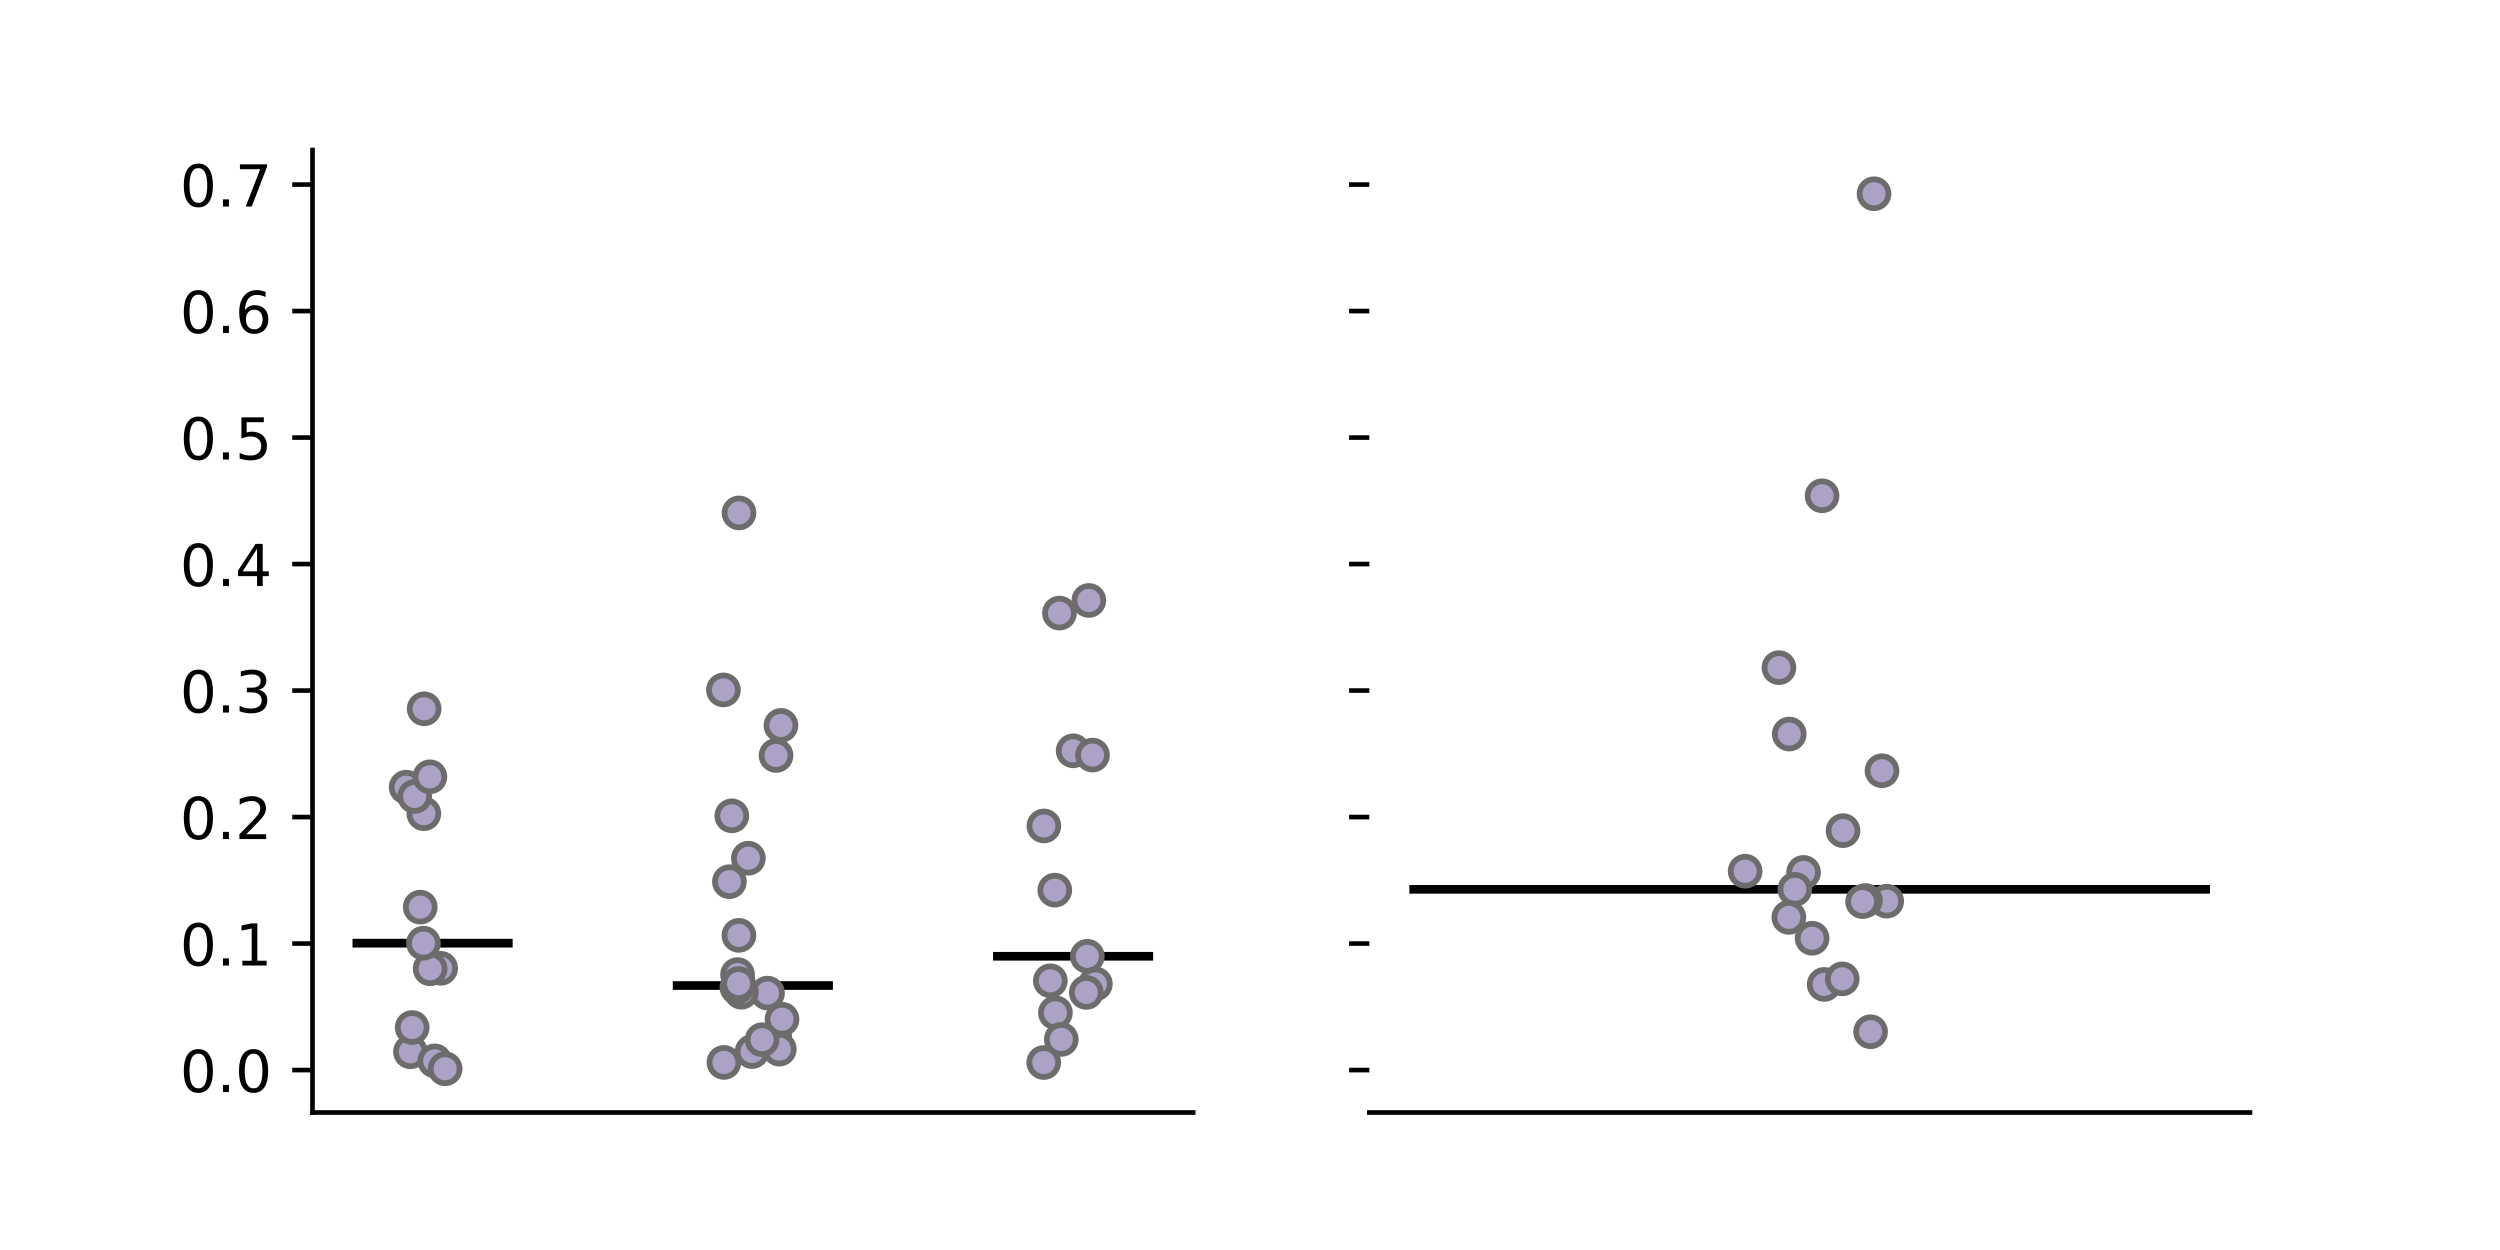
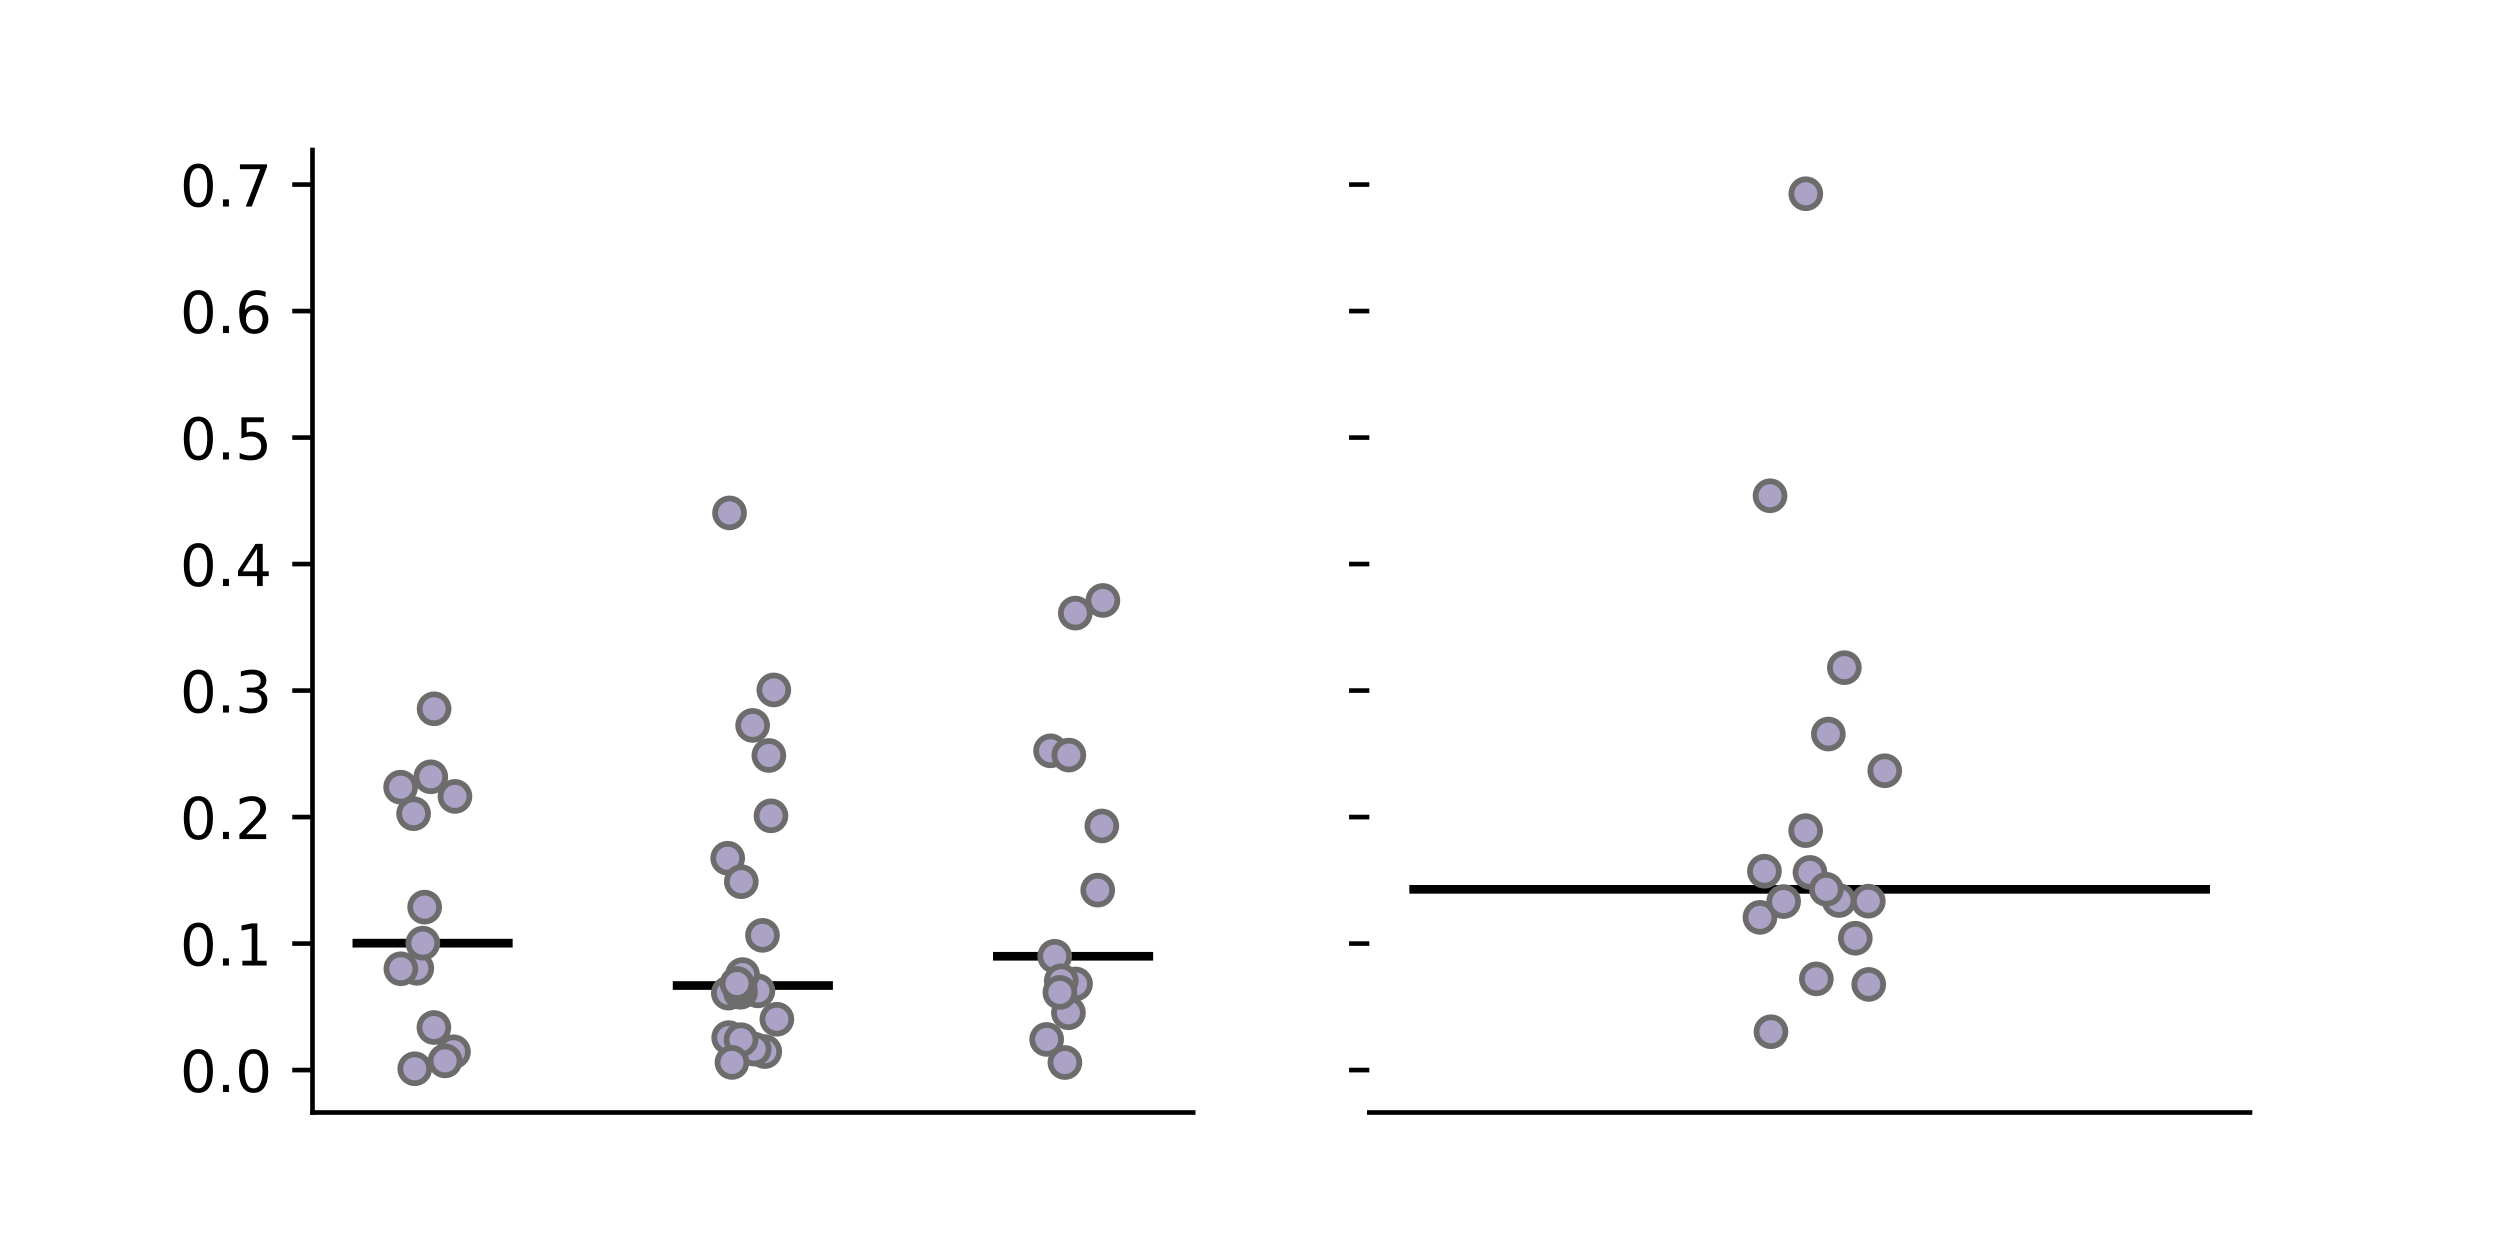
<svg xmlns="http://www.w3.org/2000/svg" xmlns:xlink="http://www.w3.org/1999/xlink" width="432pt" height="216pt" viewBox="0 0 432 216" version="1.1">
  <defs>
    <style type="text/css">*{stroke-linejoin: round; stroke-linecap: butt}</style>
  </defs>
  <g id="figure_1">
    <g id="patch_1">
      <path d="M 0 216  L 432 216  L 432 0  L 0 0  z " style="fill: #ffffff" />
    </g>
    <g id="axes_1">
      <g id="patch_2">
        <path d="M 54 192.24  L 206.182 192.24  L 206.182 25.92  L 54 25.92  z " style="fill: #ffffff" />
      </g>
      <g id="matplotlib.axis_1" />
      <g id="matplotlib.axis_2">
        <g id="ytick_1">
          <g id="line2d_1">
            <defs>
-               <path id="ma3f46f3d99" d="M 0 0  L -3.5 0  " style="stroke: #000000; stroke-width: 0.8" />
+               <path id="m8fee4d2680" d="M 0 0  L -3.5 0  " style="stroke: #000000; stroke-width: 0.8" />
            </defs>
            <g>
-               <use xlink:href="#ma3f46f3d99" x="54" y="184.909" style="stroke: #000000; stroke-width: 0.8" />
+               <use xlink:href="#m8fee4d2680" x="54" y="184.909" style="stroke: #000000; stroke-width: 0.8" />
            </g>
          </g>
          <g id="text_1">
            <g transform="translate(31.09688 188.7086) scale(0.1 -0.1)">
              <defs>
                <path id="DejaVuSans-30" d="M 2034 4250  Q 1547 4250 1301 3770  Q 1056 3291 1056 2328  Q 1056 1369 1301 889  Q 1547 409 2034 409  Q 2525 409 2770 889  Q 3016 1369 3016 2328  Q 3016 3291 2770 3770  Q 2525 4250 2034 4250  z M 2034 4750  Q 2819 4750 3233 4129  Q 3647 3509 3647 2328  Q 3647 1150 3233 529  Q 2819 -91 2034 -91  Q 1250 -91 836 529  Q 422 1150 422 2328  Q 422 3509 836 4129  Q 1250 4750 2034 4750  z " transform="scale(0.015625)" />
                <path id="DejaVuSans-2e" d="M 684 794  L 1344 794  L 1344 0  L 684 0  L 684 794  z " transform="scale(0.015625)" />
              </defs>
              <use xlink:href="#DejaVuSans-30" />
              <use xlink:href="#DejaVuSans-2e" x="63.623" />
              <use xlink:href="#DejaVuSans-30" x="95.41" />
            </g>
          </g>
        </g>
        <g id="ytick_2">
          <g id="line2d_2">
            <g>
-               <use xlink:href="#ma3f46f3d99" x="54" y="163.05" style="stroke: #000000; stroke-width: 0.8" />
+               <use xlink:href="#m8fee4d2680" x="54" y="163.05" style="stroke: #000000; stroke-width: 0.8" />
            </g>
          </g>
          <g id="text_2">
            <g transform="translate(31.09688 166.8491) scale(0.1 -0.1)">
              <defs>
                <path id="DejaVuSans-31" d="M 794 531  L 1825 531  L 1825 4091  L 703 3866  L 703 4441  L 1819 4666  L 2450 4666  L 2450 531  L 3481 531  L 3481 0  L 794 0  L 794 531  z " transform="scale(0.015625)" />
              </defs>
              <use xlink:href="#DejaVuSans-30" />
              <use xlink:href="#DejaVuSans-2e" x="63.623" />
              <use xlink:href="#DejaVuSans-31" x="95.41" />
            </g>
          </g>
        </g>
        <g id="ytick_3">
          <g id="line2d_3">
            <g>
-               <use xlink:href="#ma3f46f3d99" x="54" y="141.19" style="stroke: #000000; stroke-width: 0.8" />
+               <use xlink:href="#m8fee4d2680" x="54" y="141.19" style="stroke: #000000; stroke-width: 0.8" />
            </g>
          </g>
          <g id="text_3">
            <g transform="translate(31.09688 144.9896) scale(0.1 -0.1)">
              <defs>
                <path id="DejaVuSans-32" d="M 1228 531  L 3431 531  L 3431 0  L 469 0  L 469 531  Q 828 903 1448 1529  Q 2069 2156 2228 2338  Q 2531 2678 2651 2914  Q 2772 3150 2772 3378  Q 2772 3750 2511 3984  Q 2250 4219 1831 4219  Q 1534 4219 1204 4116  Q 875 4013 500 3803  L 500 4441  Q 881 4594 1212 4672  Q 1544 4750 1819 4750  Q 2544 4750 2975 4387  Q 3406 4025 3406 3419  Q 3406 3131 3298 2873  Q 3191 2616 2906 2266  Q 2828 2175 2409 1742  Q 1991 1309 1228 531  z " transform="scale(0.015625)" />
              </defs>
              <use xlink:href="#DejaVuSans-30" />
              <use xlink:href="#DejaVuSans-2e" x="63.623" />
              <use xlink:href="#DejaVuSans-32" x="95.41" />
            </g>
          </g>
        </g>
        <g id="ytick_4">
          <g id="line2d_4">
            <g>
-               <use xlink:href="#ma3f46f3d99" x="54" y="119.331" style="stroke: #000000; stroke-width: 0.8" />
+               <use xlink:href="#m8fee4d2680" x="54" y="119.331" style="stroke: #000000; stroke-width: 0.8" />
            </g>
          </g>
          <g id="text_4">
            <g transform="translate(31.09688 123.13) scale(0.1 -0.1)">
              <defs>
                <path id="DejaVuSans-33" d="M 2597 2516  Q 3050 2419 3304 2112  Q 3559 1806 3559 1356  Q 3559 666 3084 287  Q 2609 -91 1734 -91  Q 1441 -91 1130 -33  Q 819 25 488 141  L 488 750  Q 750 597 1062 519  Q 1375 441 1716 441  Q 2309 441 2620 675  Q 2931 909 2931 1356  Q 2931 1769 2642 2001  Q 2353 2234 1838 2234  L 1294 2234  L 1294 2753  L 1863 2753  Q 2328 2753 2575 2939  Q 2822 3125 2822 3475  Q 2822 3834 2567 4026  Q 2313 4219 1838 4219  Q 1578 4219 1281 4162  Q 984 4106 628 3988  L 628 4550  Q 988 4650 1302 4700  Q 1616 4750 1894 4750  Q 2613 4750 3031 4423  Q 3450 4097 3450 3541  Q 3450 3153 3228 2886  Q 3006 2619 2597 2516  z " transform="scale(0.015625)" />
              </defs>
              <use xlink:href="#DejaVuSans-30" />
              <use xlink:href="#DejaVuSans-2e" x="63.623" />
              <use xlink:href="#DejaVuSans-33" x="95.41" />
            </g>
          </g>
        </g>
        <g id="ytick_5">
          <g id="line2d_5">
            <g>
-               <use xlink:href="#ma3f46f3d99" x="54" y="97.471" style="stroke: #000000; stroke-width: 0.8" />
+               <use xlink:href="#m8fee4d2680" x="54" y="97.471" style="stroke: #000000; stroke-width: 0.8" />
            </g>
          </g>
          <g id="text_5">
            <g transform="translate(31.09688 101.2705) scale(0.1 -0.1)">
              <defs>
                <path id="DejaVuSans-34" d="M 2419 4116  L 825 1625  L 2419 1625  L 2419 4116  z M 2253 4666  L 3047 4666  L 3047 1625  L 3713 1625  L 3713 1100  L 3047 1100  L 3047 0  L 2419 0  L 2419 1100  L 313 1100  L 313 1709  L 2253 4666  z " transform="scale(0.015625)" />
              </defs>
              <use xlink:href="#DejaVuSans-30" />
              <use xlink:href="#DejaVuSans-2e" x="63.623" />
              <use xlink:href="#DejaVuSans-34" x="95.41" />
            </g>
          </g>
        </g>
        <g id="ytick_6">
          <g id="line2d_6">
            <g>
-               <use xlink:href="#ma3f46f3d99" x="54" y="75.612" style="stroke: #000000; stroke-width: 0.8" />
+               <use xlink:href="#m8fee4d2680" x="54" y="75.612" style="stroke: #000000; stroke-width: 0.8" />
            </g>
          </g>
          <g id="text_6">
            <g transform="translate(31.09688 79.41096) scale(0.1 -0.1)">
              <defs>
                <path id="DejaVuSans-35" d="M 691 4666  L 3169 4666  L 3169 4134  L 1269 4134  L 1269 2991  Q 1406 3038 1543 3061  Q 1681 3084 1819 3084  Q 2600 3084 3056 2656  Q 3513 2228 3513 1497  Q 3513 744 3044 326  Q 2575 -91 1722 -91  Q 1428 -91 1123 -41  Q 819 9 494 109  L 494 744  Q 775 591 1075 516  Q 1375 441 1709 441  Q 2250 441 2565 725  Q 2881 1009 2881 1497  Q 2881 1984 2565 2268  Q 2250 2553 1709 2553  Q 1456 2553 1204 2497  Q 953 2441 691 2322  L 691 4666  z " transform="scale(0.015625)" />
              </defs>
              <use xlink:href="#DejaVuSans-30" />
              <use xlink:href="#DejaVuSans-2e" x="63.623" />
              <use xlink:href="#DejaVuSans-35" x="95.41" />
            </g>
          </g>
        </g>
        <g id="ytick_7">
          <g id="line2d_7">
            <g>
-               <use xlink:href="#ma3f46f3d99" x="54" y="53.752" style="stroke: #000000; stroke-width: 0.8" />
+               <use xlink:href="#m8fee4d2680" x="54" y="53.752" style="stroke: #000000; stroke-width: 0.8" />
            </g>
          </g>
          <g id="text_7">
            <g transform="translate(31.09688 57.55142) scale(0.1 -0.1)">
              <defs>
                <path id="DejaVuSans-36" d="M 2113 2584  Q 1688 2584 1439 2293  Q 1191 2003 1191 1497  Q 1191 994 1439 701  Q 1688 409 2113 409  Q 2538 409 2786 701  Q 3034 994 3034 1497  Q 3034 2003 2786 2293  Q 2538 2584 2113 2584  z M 3366 4563  L 3366 3988  Q 3128 4100 2886 4159  Q 2644 4219 2406 4219  Q 1781 4219 1451 3797  Q 1122 3375 1075 2522  Q 1259 2794 1537 2939  Q 1816 3084 2150 3084  Q 2853 3084 3261 2657  Q 3669 2231 3669 1497  Q 3669 778 3244 343  Q 2819 -91 2113 -91  Q 1303 -91 875 529  Q 447 1150 447 2328  Q 447 3434 972 4092  Q 1497 4750 2381 4750  Q 2619 4750 2861 4703  Q 3103 4656 3366 4563  z " transform="scale(0.015625)" />
              </defs>
              <use xlink:href="#DejaVuSans-30" />
              <use xlink:href="#DejaVuSans-2e" x="63.623" />
              <use xlink:href="#DejaVuSans-36" x="95.41" />
            </g>
          </g>
        </g>
        <g id="ytick_8">
          <g id="line2d_8">
            <g>
-               <use xlink:href="#ma3f46f3d99" x="54" y="31.893" style="stroke: #000000; stroke-width: 0.8" />
+               <use xlink:href="#m8fee4d2680" x="54" y="31.893" style="stroke: #000000; stroke-width: 0.8" />
            </g>
          </g>
          <g id="text_8">
            <g transform="translate(31.09688 35.69189) scale(0.1 -0.1)">
              <defs>
                <path id="DejaVuSans-37" d="M 525 4666  L 3525 4666  L 3525 4397  L 1831 0  L 1172 0  L 2766 4134  L 525 4134  L 525 4666  z " transform="scale(0.015625)" />
              </defs>
              <use xlink:href="#DejaVuSans-30" />
              <use xlink:href="#DejaVuSans-2e" x="63.623" />
              <use xlink:href="#DejaVuSans-37" x="95.41" />
            </g>
          </g>
        </g>
      </g>
      <g id="LineCollection_1">
-         <path d="M 60.917 162.979  L 88.587 162.979  " clip-path="url(#p2cc251a5ff)" style="fill: none; stroke: #000000; stroke-width: 1.5" />
+         <path d="M 60.917 162.979  L 88.587 162.979  " clip-path="url(#p4d2781f7c8)" style="fill: none; stroke: #000000; stroke-width: 1.5" />
      </g>
      <g id="LineCollection_2">
-         <path d="M 116.256 170.297  L 143.926 170.297  " clip-path="url(#p2cc251a5ff)" style="fill: none; stroke: #000000; stroke-width: 1.5" />
+         <path d="M 116.256 170.297  L 143.926 170.297  " clip-path="url(#p4d2781f7c8)" style="fill: none; stroke: #000000; stroke-width: 1.5" />
      </g>
      <g id="LineCollection_3">
-         <path d="M 171.595 165.246  L 199.264 165.246  " clip-path="url(#p2cc251a5ff)" style="fill: none; stroke: #000000; stroke-width: 1.5" />
+         <path d="M 171.595 165.246  L 199.264 165.246  " clip-path="url(#p4d2781f7c8)" style="fill: none; stroke: #000000; stroke-width: 1.5" />
      </g>
      <g id="patch_3">
        <path d="M 54 192.24  L 54 25.92  " style="fill: none; stroke: #000000; stroke-width: 0.8; stroke-linejoin: miter; stroke-linecap: square" />
      </g>
      <g id="patch_4">
        <path d="M 54 192.24  L 206.182 192.24  " style="fill: none; stroke: #000000; stroke-width: 0.8; stroke-linejoin: miter; stroke-linecap: square" />
      </g>
      <g id="PathCollection_1">
        <defs>
-           <path id="mf37f768435" d="M 0 2.5  C 0.663 2.5 1.299 2.237 1.768 1.768  C 2.237 1.299 2.5 0.663 2.5 0  C 2.5 -0.663 2.237 -1.299 1.768 -1.768  C 1.299 -2.237 0.663 -2.5 0 -2.5  C -0.663 -2.5 -1.299 -2.237 -1.768 -1.768  C -2.237 -1.299 -2.5 -0.663 -2.5 0  C -2.5 0.663 -2.237 1.299 -1.768 1.768  C -1.299 2.237 -0.663 2.5 0 2.5  z " style="stroke: #6c6c6c" />
+           <path id="m5a2173e793" d="M 0 2.5  C 0.663 2.5 1.299 2.237 1.768 1.768  C 2.237 1.299 2.5 0.663 2.5 0  C 2.5 -0.663 2.237 -1.299 1.768 -1.768  C 1.299 -2.237 0.663 -2.5 0 -2.5  C -0.663 -2.5 -1.299 -2.237 -1.768 -1.768  C -2.237 -1.299 -2.5 -0.663 -2.5 0  C -2.5 0.663 -2.237 1.299 -1.768 1.768  C -1.299 2.237 -0.663 2.5 0 2.5  z " style="stroke: #6c6c6c" />
        </defs>
-         <g clip-path="url(#p2cc251a5ff)">
-           <use xlink:href="#mf37f768435" x="76.15" y="167.323" style="fill: #aba2c6; stroke: #6c6c6c" />
-           <use xlink:href="#mf37f768435" x="74.327" y="167.404" style="fill: #aba2c6; stroke: #6c6c6c" />
-           <use xlink:href="#mf37f768435" x="70.924" y="181.746" style="fill: #aba2c6; stroke: #6c6c6c" />
-           <use xlink:href="#mf37f768435" x="71.224" y="177.555" style="fill: #aba2c6; stroke: #6c6c6c" />
-           <use xlink:href="#mf37f768435" x="73.175" y="162.979" style="fill: #aba2c6; stroke: #6c6c6c" />
-           <use xlink:href="#mf37f768435" x="73.243" y="140.604" style="fill: #aba2c6; stroke: #6c6c6c" />
-           <use xlink:href="#mf37f768435" x="70.183" y="136.026" style="fill: #aba2c6; stroke: #6c6c6c" />
-           <use xlink:href="#mf37f768435" x="75.127" y="183.317" style="fill: #aba2c6; stroke: #6c6c6c" />
-           <use xlink:href="#mf37f768435" x="73.295" y="122.479" style="fill: #aba2c6; stroke: #6c6c6c" />
-           <use xlink:href="#mf37f768435" x="71.659" y="137.621" style="fill: #aba2c6; stroke: #6c6c6c" />
-           <use xlink:href="#mf37f768435" x="74.287" y="134.23" style="fill: #aba2c6; stroke: #6c6c6c" />
-           <use xlink:href="#mf37f768435" x="72.621" y="156.754" style="fill: #aba2c6; stroke: #6c6c6c" />
-           <use xlink:href="#mf37f768435" x="76.923" y="184.68" style="fill: #aba2c6; stroke: #6c6c6c" />
+         <g clip-path="url(#p4d2781f7c8)">
+           <use xlink:href="#m5a2173e793" x="72.022" y="167.323" style="fill: #aba2c6; stroke: #6c6c6c" />
+           <use xlink:href="#m5a2173e793" x="69.27" y="167.404" style="fill: #aba2c6; stroke: #6c6c6c" />
+           <use xlink:href="#m5a2173e793" x="78.364" y="181.746" style="fill: #aba2c6; stroke: #6c6c6c" />
+           <use xlink:href="#m5a2173e793" x="74.98" y="177.555" style="fill: #aba2c6; stroke: #6c6c6c" />
+           <use xlink:href="#m5a2173e793" x="73.066" y="162.979" style="fill: #aba2c6; stroke: #6c6c6c" />
+           <use xlink:href="#m5a2173e793" x="71.47" y="140.604" style="fill: #aba2c6; stroke: #6c6c6c" />
+           <use xlink:href="#m5a2173e793" x="69.23" y="136.026" style="fill: #aba2c6; stroke: #6c6c6c" />
+           <use xlink:href="#m5a2173e793" x="76.906" y="183.317" style="fill: #aba2c6; stroke: #6c6c6c" />
+           <use xlink:href="#m5a2173e793" x="75.012" y="122.479" style="fill: #aba2c6; stroke: #6c6c6c" />
+           <use xlink:href="#m5a2173e793" x="78.619" y="137.621" style="fill: #aba2c6; stroke: #6c6c6c" />
+           <use xlink:href="#m5a2173e793" x="74.44" y="134.23" style="fill: #aba2c6; stroke: #6c6c6c" />
+           <use xlink:href="#m5a2173e793" x="73.382" y="156.754" style="fill: #aba2c6; stroke: #6c6c6c" />
+           <use xlink:href="#m5a2173e793" x="71.667" y="184.68" style="fill: #aba2c6; stroke: #6c6c6c" />
        </g>
      </g>
      <g id="PathCollection_2">
-         <g clip-path="url(#p2cc251a5ff)">
-           <use xlink:href="#mf37f768435" x="133.878" y="179.301" style="fill: #aba2c6; stroke: #6c6c6c" />
-           <use xlink:href="#mf37f768435" x="128.004" y="171.22" style="fill: #aba2c6; stroke: #6c6c6c" />
-           <use xlink:href="#mf37f768435" x="135.132" y="176.123" style="fill: #aba2c6; stroke: #6c6c6c" />
-           <use xlink:href="#mf37f768435" x="127.45" y="168.41" style="fill: #aba2c6; stroke: #6c6c6c" />
-           <use xlink:href="#mf37f768435" x="132.631" y="171.612" style="fill: #aba2c6; stroke: #6c6c6c" />
-           <use xlink:href="#mf37f768435" x="128.108" y="171.456" style="fill: #aba2c6; stroke: #6c6c6c" />
-           <use xlink:href="#mf37f768435" x="129.958" y="181.708" style="fill: #aba2c6; stroke: #6c6c6c" />
-           <use xlink:href="#mf37f768435" x="127.333" y="170.635" style="fill: #aba2c6; stroke: #6c6c6c" />
-           <use xlink:href="#mf37f768435" x="134.95" y="125.353" style="fill: #aba2c6; stroke: #6c6c6c" />
-           <use xlink:href="#mf37f768435" x="134.67" y="181.29" style="fill: #aba2c6; stroke: #6c6c6c" />
-           <use xlink:href="#mf37f768435" x="127.681" y="161.628" style="fill: #aba2c6; stroke: #6c6c6c" />
-           <use xlink:href="#mf37f768435" x="131.691" y="179.662" style="fill: #aba2c6; stroke: #6c6c6c" />
-           <use xlink:href="#mf37f768435" x="129.318" y="148.3" style="fill: #aba2c6; stroke: #6c6c6c" />
-           <use xlink:href="#mf37f768435" x="127.628" y="169.96" style="fill: #aba2c6; stroke: #6c6c6c" />
-           <use xlink:href="#mf37f768435" x="127.7" y="88.629" style="fill: #aba2c6; stroke: #6c6c6c" />
-           <use xlink:href="#mf37f768435" x="126.457" y="140.975" style="fill: #aba2c6; stroke: #6c6c6c" />
-           <use xlink:href="#mf37f768435" x="134.102" y="130.547" style="fill: #aba2c6; stroke: #6c6c6c" />
-           <use xlink:href="#mf37f768435" x="125.012" y="119.219" style="fill: #aba2c6; stroke: #6c6c6c" />
-           <use xlink:href="#mf37f768435" x="126.041" y="152.356" style="fill: #aba2c6; stroke: #6c6c6c" />
-           <use xlink:href="#mf37f768435" x="125.094" y="183.587" style="fill: #aba2c6; stroke: #6c6c6c" />
+         <g clip-path="url(#p4d2781f7c8)">
+           <use xlink:href="#m5a2173e793" x="125.916" y="179.301" style="fill: #aba2c6; stroke: #6c6c6c" />
+           <use xlink:href="#m5a2173e793" x="130.969" y="171.22" style="fill: #aba2c6; stroke: #6c6c6c" />
+           <use xlink:href="#m5a2173e793" x="134.239" y="176.123" style="fill: #aba2c6; stroke: #6c6c6c" />
+           <use xlink:href="#m5a2173e793" x="128.316" y="168.41" style="fill: #aba2c6; stroke: #6c6c6c" />
+           <use xlink:href="#m5a2173e793" x="125.854" y="171.612" style="fill: #aba2c6; stroke: #6c6c6c" />
+           <use xlink:href="#m5a2173e793" x="127.952" y="171.456" style="fill: #aba2c6; stroke: #6c6c6c" />
+           <use xlink:href="#m5a2173e793" x="132.151" y="181.708" style="fill: #aba2c6; stroke: #6c6c6c" />
+           <use xlink:href="#m5a2173e793" x="127.872" y="170.635" style="fill: #aba2c6; stroke: #6c6c6c" />
+           <use xlink:href="#m5a2173e793" x="130.057" y="125.353" style="fill: #aba2c6; stroke: #6c6c6c" />
+           <use xlink:href="#m5a2173e793" x="130.321" y="181.29" style="fill: #aba2c6; stroke: #6c6c6c" />
+           <use xlink:href="#m5a2173e793" x="131.759" y="161.628" style="fill: #aba2c6; stroke: #6c6c6c" />
+           <use xlink:href="#m5a2173e793" x="128.054" y="179.662" style="fill: #aba2c6; stroke: #6c6c6c" />
+           <use xlink:href="#m5a2173e793" x="125.746" y="148.3" style="fill: #aba2c6; stroke: #6c6c6c" />
+           <use xlink:href="#m5a2173e793" x="127.354" y="169.96" style="fill: #aba2c6; stroke: #6c6c6c" />
+           <use xlink:href="#m5a2173e793" x="126.063" y="88.629" style="fill: #aba2c6; stroke: #6c6c6c" />
+           <use xlink:href="#m5a2173e793" x="133.226" y="140.975" style="fill: #aba2c6; stroke: #6c6c6c" />
+           <use xlink:href="#m5a2173e793" x="132.858" y="130.547" style="fill: #aba2c6; stroke: #6c6c6c" />
+           <use xlink:href="#m5a2173e793" x="133.717" y="119.219" style="fill: #aba2c6; stroke: #6c6c6c" />
+           <use xlink:href="#m5a2173e793" x="128.098" y="152.356" style="fill: #aba2c6; stroke: #6c6c6c" />
+           <use xlink:href="#m5a2173e793" x="126.485" y="183.587" style="fill: #aba2c6; stroke: #6c6c6c" />
        </g>
      </g>
      <g id="PathCollection_3">
-         <g clip-path="url(#p2cc251a5ff)">
-           <use xlink:href="#mf37f768435" x="182.269" y="153.816" style="fill: #aba2c6; stroke: #6c6c6c" />
-           <use xlink:href="#mf37f768435" x="182.373" y="175.005" style="fill: #aba2c6; stroke: #6c6c6c" />
-           <use xlink:href="#mf37f768435" x="187.89" y="165.246" style="fill: #aba2c6; stroke: #6c6c6c" />
-           <use xlink:href="#mf37f768435" x="183.391" y="179.611" style="fill: #aba2c6; stroke: #6c6c6c" />
-           <use xlink:href="#mf37f768435" x="188.156" y="103.758" style="fill: #aba2c6; stroke: #6c6c6c" />
-           <use xlink:href="#mf37f768435" x="180.382" y="142.726" style="fill: #aba2c6; stroke: #6c6c6c" />
-           <use xlink:href="#mf37f768435" x="185.442" y="129.742" style="fill: #aba2c6; stroke: #6c6c6c" />
-           <use xlink:href="#mf37f768435" x="189.283" y="170.024" style="fill: #aba2c6; stroke: #6c6c6c" />
-           <use xlink:href="#mf37f768435" x="188.785" y="130.479" style="fill: #aba2c6; stroke: #6c6c6c" />
-           <use xlink:href="#mf37f768435" x="181.497" y="169.481" style="fill: #aba2c6; stroke: #6c6c6c" />
-           <use xlink:href="#mf37f768435" x="183.076" y="105.944" style="fill: #aba2c6; stroke: #6c6c6c" />
-           <use xlink:href="#mf37f768435" x="187.713" y="171.489" style="fill: #aba2c6; stroke: #6c6c6c" />
-           <use xlink:href="#mf37f768435" x="180.361" y="183.601" style="fill: #aba2c6; stroke: #6c6c6c" />
+         <g clip-path="url(#p4d2781f7c8)">
+           <use xlink:href="#m5a2173e793" x="189.685" y="153.816" style="fill: #aba2c6; stroke: #6c6c6c" />
+           <use xlink:href="#m5a2173e793" x="184.627" y="175.005" style="fill: #aba2c6; stroke: #6c6c6c" />
+           <use xlink:href="#m5a2173e793" x="182.247" y="165.246" style="fill: #aba2c6; stroke: #6c6c6c" />
+           <use xlink:href="#m5a2173e793" x="180.861" y="179.611" style="fill: #aba2c6; stroke: #6c6c6c" />
+           <use xlink:href="#m5a2173e793" x="190.579" y="103.758" style="fill: #aba2c6; stroke: #6c6c6c" />
+           <use xlink:href="#m5a2173e793" x="190.398" y="142.726" style="fill: #aba2c6; stroke: #6c6c6c" />
+           <use xlink:href="#m5a2173e793" x="181.533" y="129.742" style="fill: #aba2c6; stroke: #6c6c6c" />
+           <use xlink:href="#m5a2173e793" x="185.851" y="170.024" style="fill: #aba2c6; stroke: #6c6c6c" />
+           <use xlink:href="#m5a2173e793" x="184.698" y="130.479" style="fill: #aba2c6; stroke: #6c6c6c" />
+           <use xlink:href="#m5a2173e793" x="183.391" y="169.481" style="fill: #aba2c6; stroke: #6c6c6c" />
+           <use xlink:href="#m5a2173e793" x="185.815" y="105.944" style="fill: #aba2c6; stroke: #6c6c6c" />
+           <use xlink:href="#m5a2173e793" x="183.143" y="171.489" style="fill: #aba2c6; stroke: #6c6c6c" />
+           <use xlink:href="#m5a2173e793" x="184.014" y="183.601" style="fill: #aba2c6; stroke: #6c6c6c" />
        </g>
      </g>
    </g>
    <g id="axes_2">
      <g id="patch_5">
        <path d="M 236.618 192.24  L 388.8 192.24  L 388.8 25.92  L 236.618 25.92  z " style="fill: #ffffff" />
      </g>
      <g id="matplotlib.axis_3" />
      <g id="matplotlib.axis_4">
        <g id="ytick_9">
          <g id="line2d_9">
            <g>
-               <use xlink:href="#ma3f46f3d99" x="236.618" y="184.909" style="stroke: #000000; stroke-width: 0.8" />
+               <use xlink:href="#m8fee4d2680" x="236.618" y="184.909" style="stroke: #000000; stroke-width: 0.8" />
            </g>
          </g>
        </g>
        <g id="ytick_10">
          <g id="line2d_10">
            <g>
-               <use xlink:href="#ma3f46f3d99" x="236.618" y="163.05" style="stroke: #000000; stroke-width: 0.8" />
+               <use xlink:href="#m8fee4d2680" x="236.618" y="163.05" style="stroke: #000000; stroke-width: 0.8" />
            </g>
          </g>
        </g>
        <g id="ytick_11">
          <g id="line2d_11">
            <g>
-               <use xlink:href="#ma3f46f3d99" x="236.618" y="141.19" style="stroke: #000000; stroke-width: 0.8" />
+               <use xlink:href="#m8fee4d2680" x="236.618" y="141.19" style="stroke: #000000; stroke-width: 0.8" />
            </g>
          </g>
        </g>
        <g id="ytick_12">
          <g id="line2d_12">
            <g>
-               <use xlink:href="#ma3f46f3d99" x="236.618" y="119.331" style="stroke: #000000; stroke-width: 0.8" />
+               <use xlink:href="#m8fee4d2680" x="236.618" y="119.331" style="stroke: #000000; stroke-width: 0.8" />
            </g>
          </g>
        </g>
        <g id="ytick_13">
          <g id="line2d_13">
            <g>
-               <use xlink:href="#ma3f46f3d99" x="236.618" y="97.471" style="stroke: #000000; stroke-width: 0.8" />
+               <use xlink:href="#m8fee4d2680" x="236.618" y="97.471" style="stroke: #000000; stroke-width: 0.8" />
            </g>
          </g>
        </g>
        <g id="ytick_14">
          <g id="line2d_14">
            <g>
-               <use xlink:href="#ma3f46f3d99" x="236.618" y="75.612" style="stroke: #000000; stroke-width: 0.8" />
+               <use xlink:href="#m8fee4d2680" x="236.618" y="75.612" style="stroke: #000000; stroke-width: 0.8" />
            </g>
          </g>
        </g>
        <g id="ytick_15">
          <g id="line2d_15">
            <g>
-               <use xlink:href="#ma3f46f3d99" x="236.618" y="53.752" style="stroke: #000000; stroke-width: 0.8" />
+               <use xlink:href="#m8fee4d2680" x="236.618" y="53.752" style="stroke: #000000; stroke-width: 0.8" />
            </g>
          </g>
        </g>
        <g id="ytick_16">
          <g id="line2d_16">
            <g>
-               <use xlink:href="#ma3f46f3d99" x="236.618" y="31.893" style="stroke: #000000; stroke-width: 0.8" />
+               <use xlink:href="#m8fee4d2680" x="236.618" y="31.893" style="stroke: #000000; stroke-width: 0.8" />
            </g>
          </g>
        </g>
      </g>
      <g id="LineCollection_4">
-         <path d="M 243.536 153.674  L 381.883 153.674  " clip-path="url(#p200ecb0e6c)" style="fill: none; stroke: #000000; stroke-width: 1.5" />
+         <path d="M 243.536 153.674  L 381.883 153.674  " clip-path="url(#p27a5a33179)" style="fill: none; stroke: #000000; stroke-width: 1.5" />
      </g>
      <g id="patch_6">
        <path d="M 236.618 192.24  L 388.8 192.24  " style="fill: none; stroke: #000000; stroke-width: 0.8; stroke-linejoin: miter; stroke-linecap: square" />
      </g>
      <g id="PathCollection_4">
-         <g clip-path="url(#p200ecb0e6c)">
-           <use xlink:href="#mf37f768435" x="314.855" y="85.669" style="fill: #aba2c6; stroke: #6c6c6c" />
-           <use xlink:href="#mf37f768435" x="325.206" y="133.183" style="fill: #aba2c6; stroke: #6c6c6c" />
-           <use xlink:href="#mf37f768435" x="326.024" y="155.723" style="fill: #aba2c6; stroke: #6c6c6c" />
-           <use xlink:href="#mf37f768435" x="309.183" y="126.844" style="fill: #aba2c6; stroke: #6c6c6c" />
-           <use xlink:href="#mf37f768435" x="301.561" y="150.548" style="fill: #aba2c6; stroke: #6c6c6c" />
-           <use xlink:href="#mf37f768435" x="322.35" y="155.609" style="fill: #aba2c6; stroke: #6c6c6c" />
-           <use xlink:href="#mf37f768435" x="311.657" y="150.75" style="fill: #aba2c6; stroke: #6c6c6c" />
-           <use xlink:href="#mf37f768435" x="310.147" y="153.674" style="fill: #aba2c6; stroke: #6c6c6c" />
-           <use xlink:href="#mf37f768435" x="309.113" y="158.521" style="fill: #aba2c6; stroke: #6c6c6c" />
-           <use xlink:href="#mf37f768435" x="315.217" y="170.106" style="fill: #aba2c6; stroke: #6c6c6c" />
-           <use xlink:href="#mf37f768435" x="323.836" y="33.48" style="fill: #aba2c6; stroke: #6c6c6c" />
-           <use xlink:href="#mf37f768435" x="307.398" y="115.372" style="fill: #aba2c6; stroke: #6c6c6c" />
-           <use xlink:href="#mf37f768435" x="318.342" y="169.149" style="fill: #aba2c6; stroke: #6c6c6c" />
-           <use xlink:href="#mf37f768435" x="321.854" y="155.796" style="fill: #aba2c6; stroke: #6c6c6c" />
-           <use xlink:href="#mf37f768435" x="318.475" y="143.534" style="fill: #aba2c6; stroke: #6c6c6c" />
-           <use xlink:href="#mf37f768435" x="313.134" y="162.129" style="fill: #aba2c6; stroke: #6c6c6c" />
-           <use xlink:href="#mf37f768435" x="323.236" y="178.283" style="fill: #aba2c6; stroke: #6c6c6c" />
+         <g clip-path="url(#p27a5a33179)">
+           <use xlink:href="#m5a2173e793" x="305.863" y="85.669" style="fill: #aba2c6; stroke: #6c6c6c" />
+           <use xlink:href="#m5a2173e793" x="325.686" y="133.183" style="fill: #aba2c6; stroke: #6c6c6c" />
+           <use xlink:href="#m5a2173e793" x="322.848" y="155.723" style="fill: #aba2c6; stroke: #6c6c6c" />
+           <use xlink:href="#m5a2173e793" x="315.939" y="126.844" style="fill: #aba2c6; stroke: #6c6c6c" />
+           <use xlink:href="#m5a2173e793" x="304.895" y="150.548" style="fill: #aba2c6; stroke: #6c6c6c" />
+           <use xlink:href="#m5a2173e793" x="317.784" y="155.609" style="fill: #aba2c6; stroke: #6c6c6c" />
+           <use xlink:href="#m5a2173e793" x="312.763" y="150.75" style="fill: #aba2c6; stroke: #6c6c6c" />
+           <use xlink:href="#m5a2173e793" x="315.597" y="153.674" style="fill: #aba2c6; stroke: #6c6c6c" />
+           <use xlink:href="#m5a2173e793" x="304.119" y="158.521" style="fill: #aba2c6; stroke: #6c6c6c" />
+           <use xlink:href="#m5a2173e793" x="322.919" y="170.106" style="fill: #aba2c6; stroke: #6c6c6c" />
+           <use xlink:href="#m5a2173e793" x="312.044" y="33.48" style="fill: #aba2c6; stroke: #6c6c6c" />
+           <use xlink:href="#m5a2173e793" x="318.706" y="115.372" style="fill: #aba2c6; stroke: #6c6c6c" />
+           <use xlink:href="#m5a2173e793" x="313.863" y="169.149" style="fill: #aba2c6; stroke: #6c6c6c" />
+           <use xlink:href="#m5a2173e793" x="308.21" y="155.796" style="fill: #aba2c6; stroke: #6c6c6c" />
+           <use xlink:href="#m5a2173e793" x="312.018" y="143.534" style="fill: #aba2c6; stroke: #6c6c6c" />
+           <use xlink:href="#m5a2173e793" x="320.597" y="162.129" style="fill: #aba2c6; stroke: #6c6c6c" />
+           <use xlink:href="#m5a2173e793" x="306.02" y="178.283" style="fill: #aba2c6; stroke: #6c6c6c" />
        </g>
      </g>
    </g>
  </g>
  <defs>
-     <clipPath id="p2cc251a5ff">
+     <clipPath id="p4d2781f7c8">
      <rect x="54" y="25.92" width="152.182" height="166.32" />
    </clipPath>
-     <clipPath id="p200ecb0e6c">
+     <clipPath id="p27a5a33179">
      <rect x="236.618" y="25.92" width="152.182" height="166.32" />
    </clipPath>
  </defs>
</svg>
